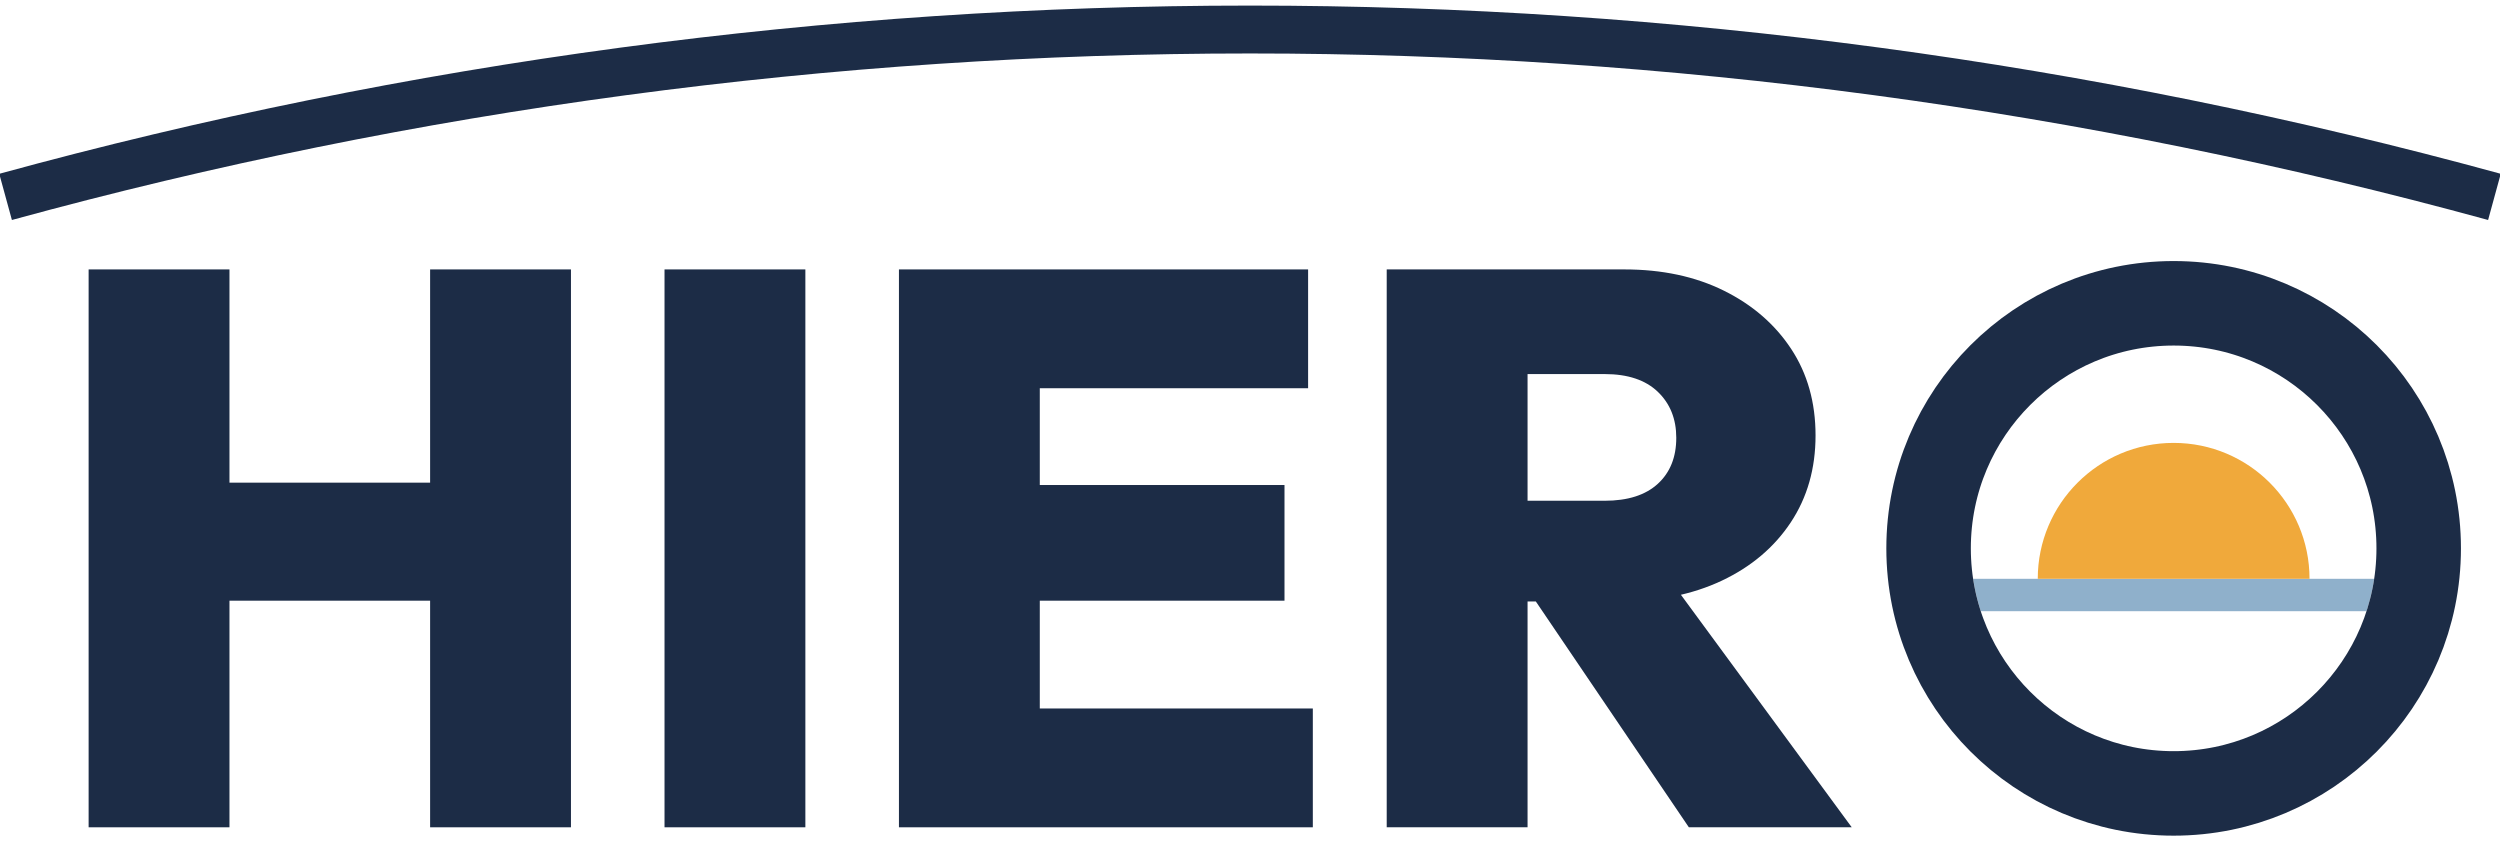
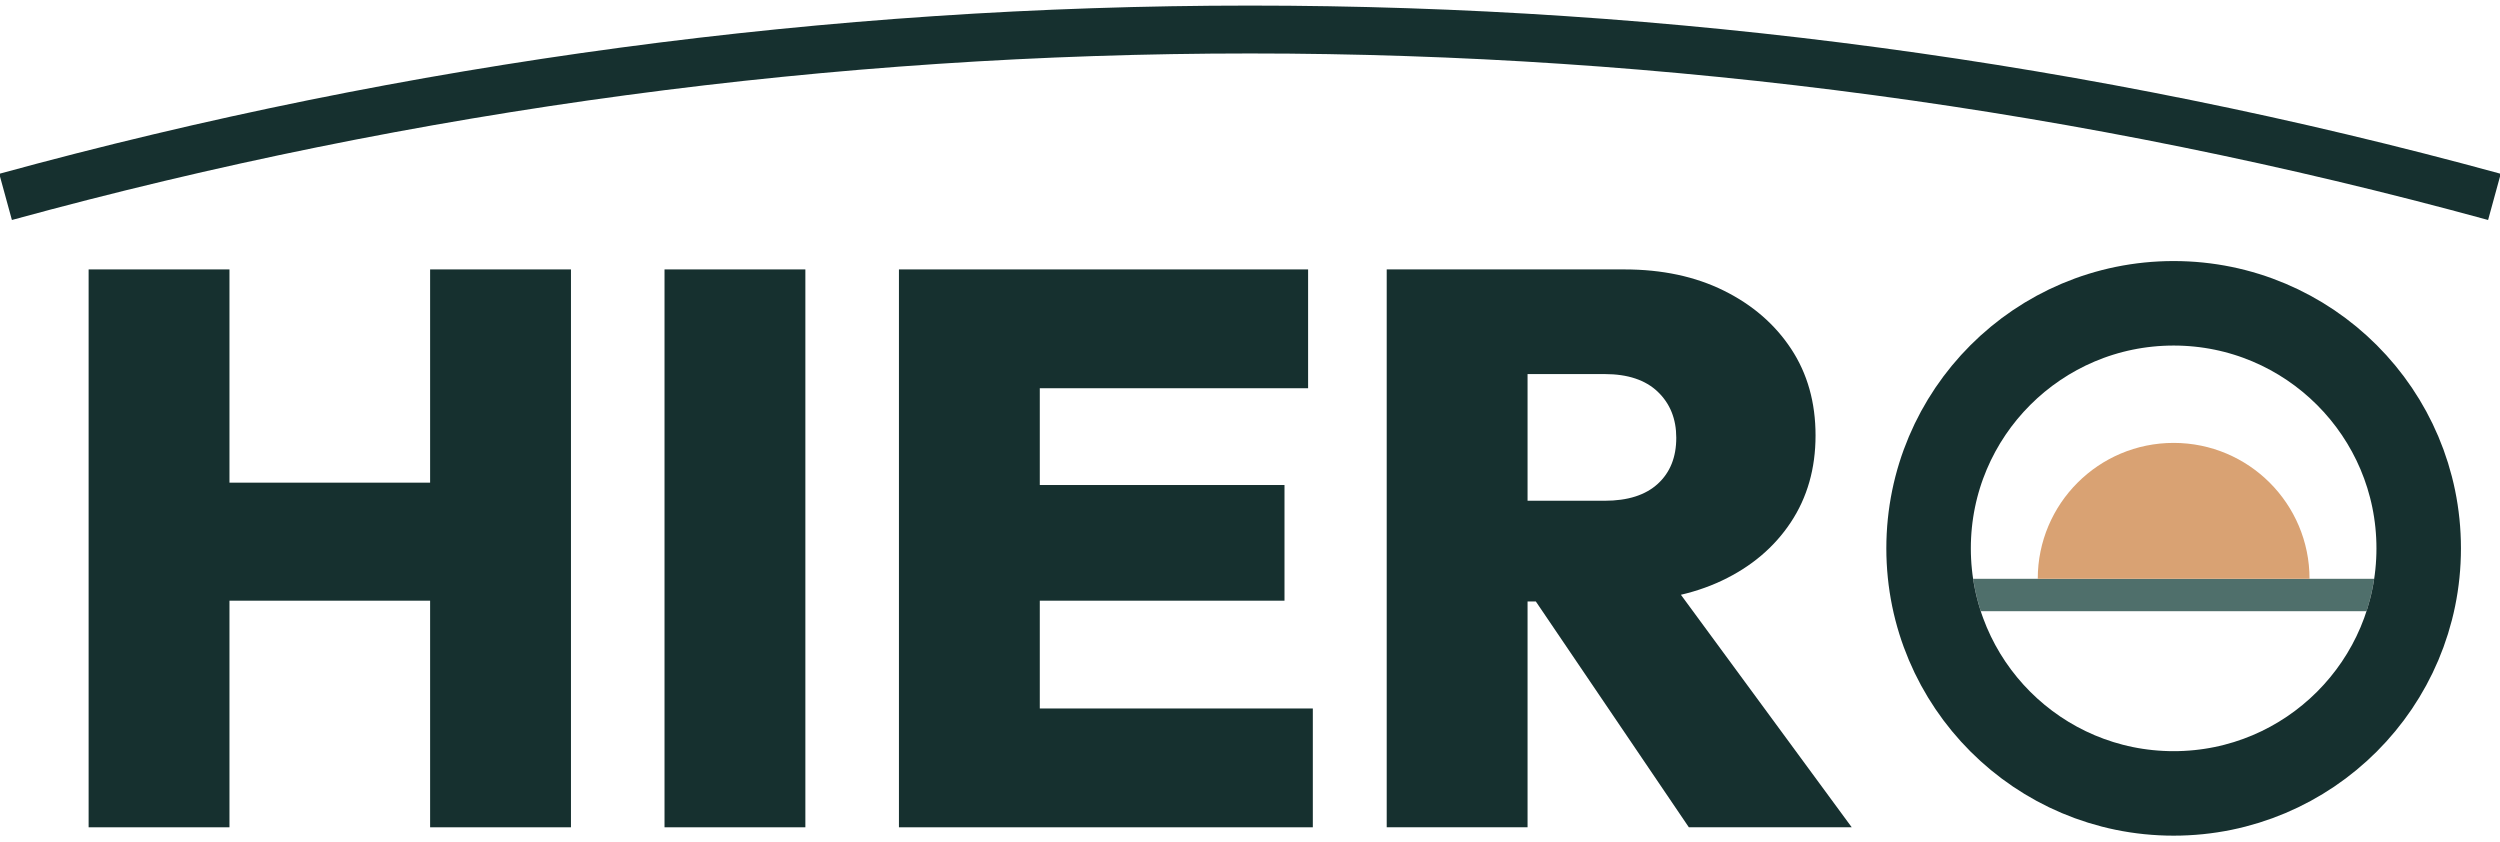
<svg xmlns="http://www.w3.org/2000/svg" viewBox="-21.00 -144.88 1344.38 452.38">
-   <path d="M-18.00 -39.00 A2532.86 2532.86 0 0 1 1320.38 -39.00" fill="none" stroke="#1C2C46" stroke-width="25.75" stroke-linecap="butt" />
-   <g transform="translate(0.00 300.00) scale(0.42313 -0.42313)" fill="#1C2C46">
+   <path d="M-18.00 -39.00 A2532.86 2532.86 0 0 1 1320.38 -39.00" fill="none" stroke="#16302F" stroke-width="25.75" stroke-linecap="butt" />
+   <g transform="translate(0.00 300.00) scale(0.42313 -0.42313)" fill="#16302F">
    <path d="M63 0V709H242V0ZM497 0V709H676V0ZM165 288V438H562V288Z" />
  </g>
-   <g transform="translate(309.69 300.00) scale(0.42313 -0.42313)" fill="#1C2C46">
+   <g transform="translate(309.69 300.00) scale(0.42313 -0.42313)" fill="#16302F">
    <path d="M63 0V709H242V0Z" />
  </g>
-   <g transform="translate(435.75 300.00) scale(0.42313 -0.42313)" fill="#1C2C46">
+   <g transform="translate(435.75 300.00) scale(0.42313 -0.42313)" fill="#16302F">
    <path d="M63 0V709H242V0ZM205 0V151H589V0ZM205 288V435H553V288ZM205 558V709H583V558Z" />
  </g>
-   <g transform="translate(698.05 300.00) scale(0.42313 -0.42313)" fill="#1C2C46">
+   <g transform="translate(698.05 300.00) scale(0.42313 -0.42313)" fill="#16302F">
    <path d="M205 287V415H340Q384 415 407.5 436.5Q431 458 431 495Q431 531 407.5 553.5Q384 576 340 576H205V709H365Q437 709 491.5 682.0Q546 655 577.0 608.0Q608 561 608 498Q608 435 576.5 387.5Q545 340 489.0 313.5Q433 287 358 287ZM63 0V709H242V0ZM447 0 241 304 402 343 654 0Z" />
  </g>
  <g>
    <clipPath id="d-in">
      <circle cx="1147.88" cy="150.00" r="109.06" />
    </clipPath>
    <g clip-path="url(#d-in)">
-       <rect x="993.38" y="166.36" width="309.00" height="17.45" fill="#8FB0CB" />
-       <path d="M1074.81 166.36 A73.07 73.07 0 0 1 1220.95 166.36 Z" fill="#F0A93B" />
+       <rect x="993.38" y="166.36" width="309.00" height="17.45" fill="#4F6F6B" />
+       <path d="M1074.81 166.36 A73.07 73.07 0 0 1 1220.95 166.36 Z" fill="#D9A273" />
    </g>
-     <circle cx="1147.88" cy="150.00" r="131.78" fill="none" stroke="#1C2C46" stroke-width="45.44" />
+     <circle cx="1147.88" cy="150.00" r="131.78" fill="none" stroke="#16302F" stroke-width="45.44" />
  </g>
</svg>
